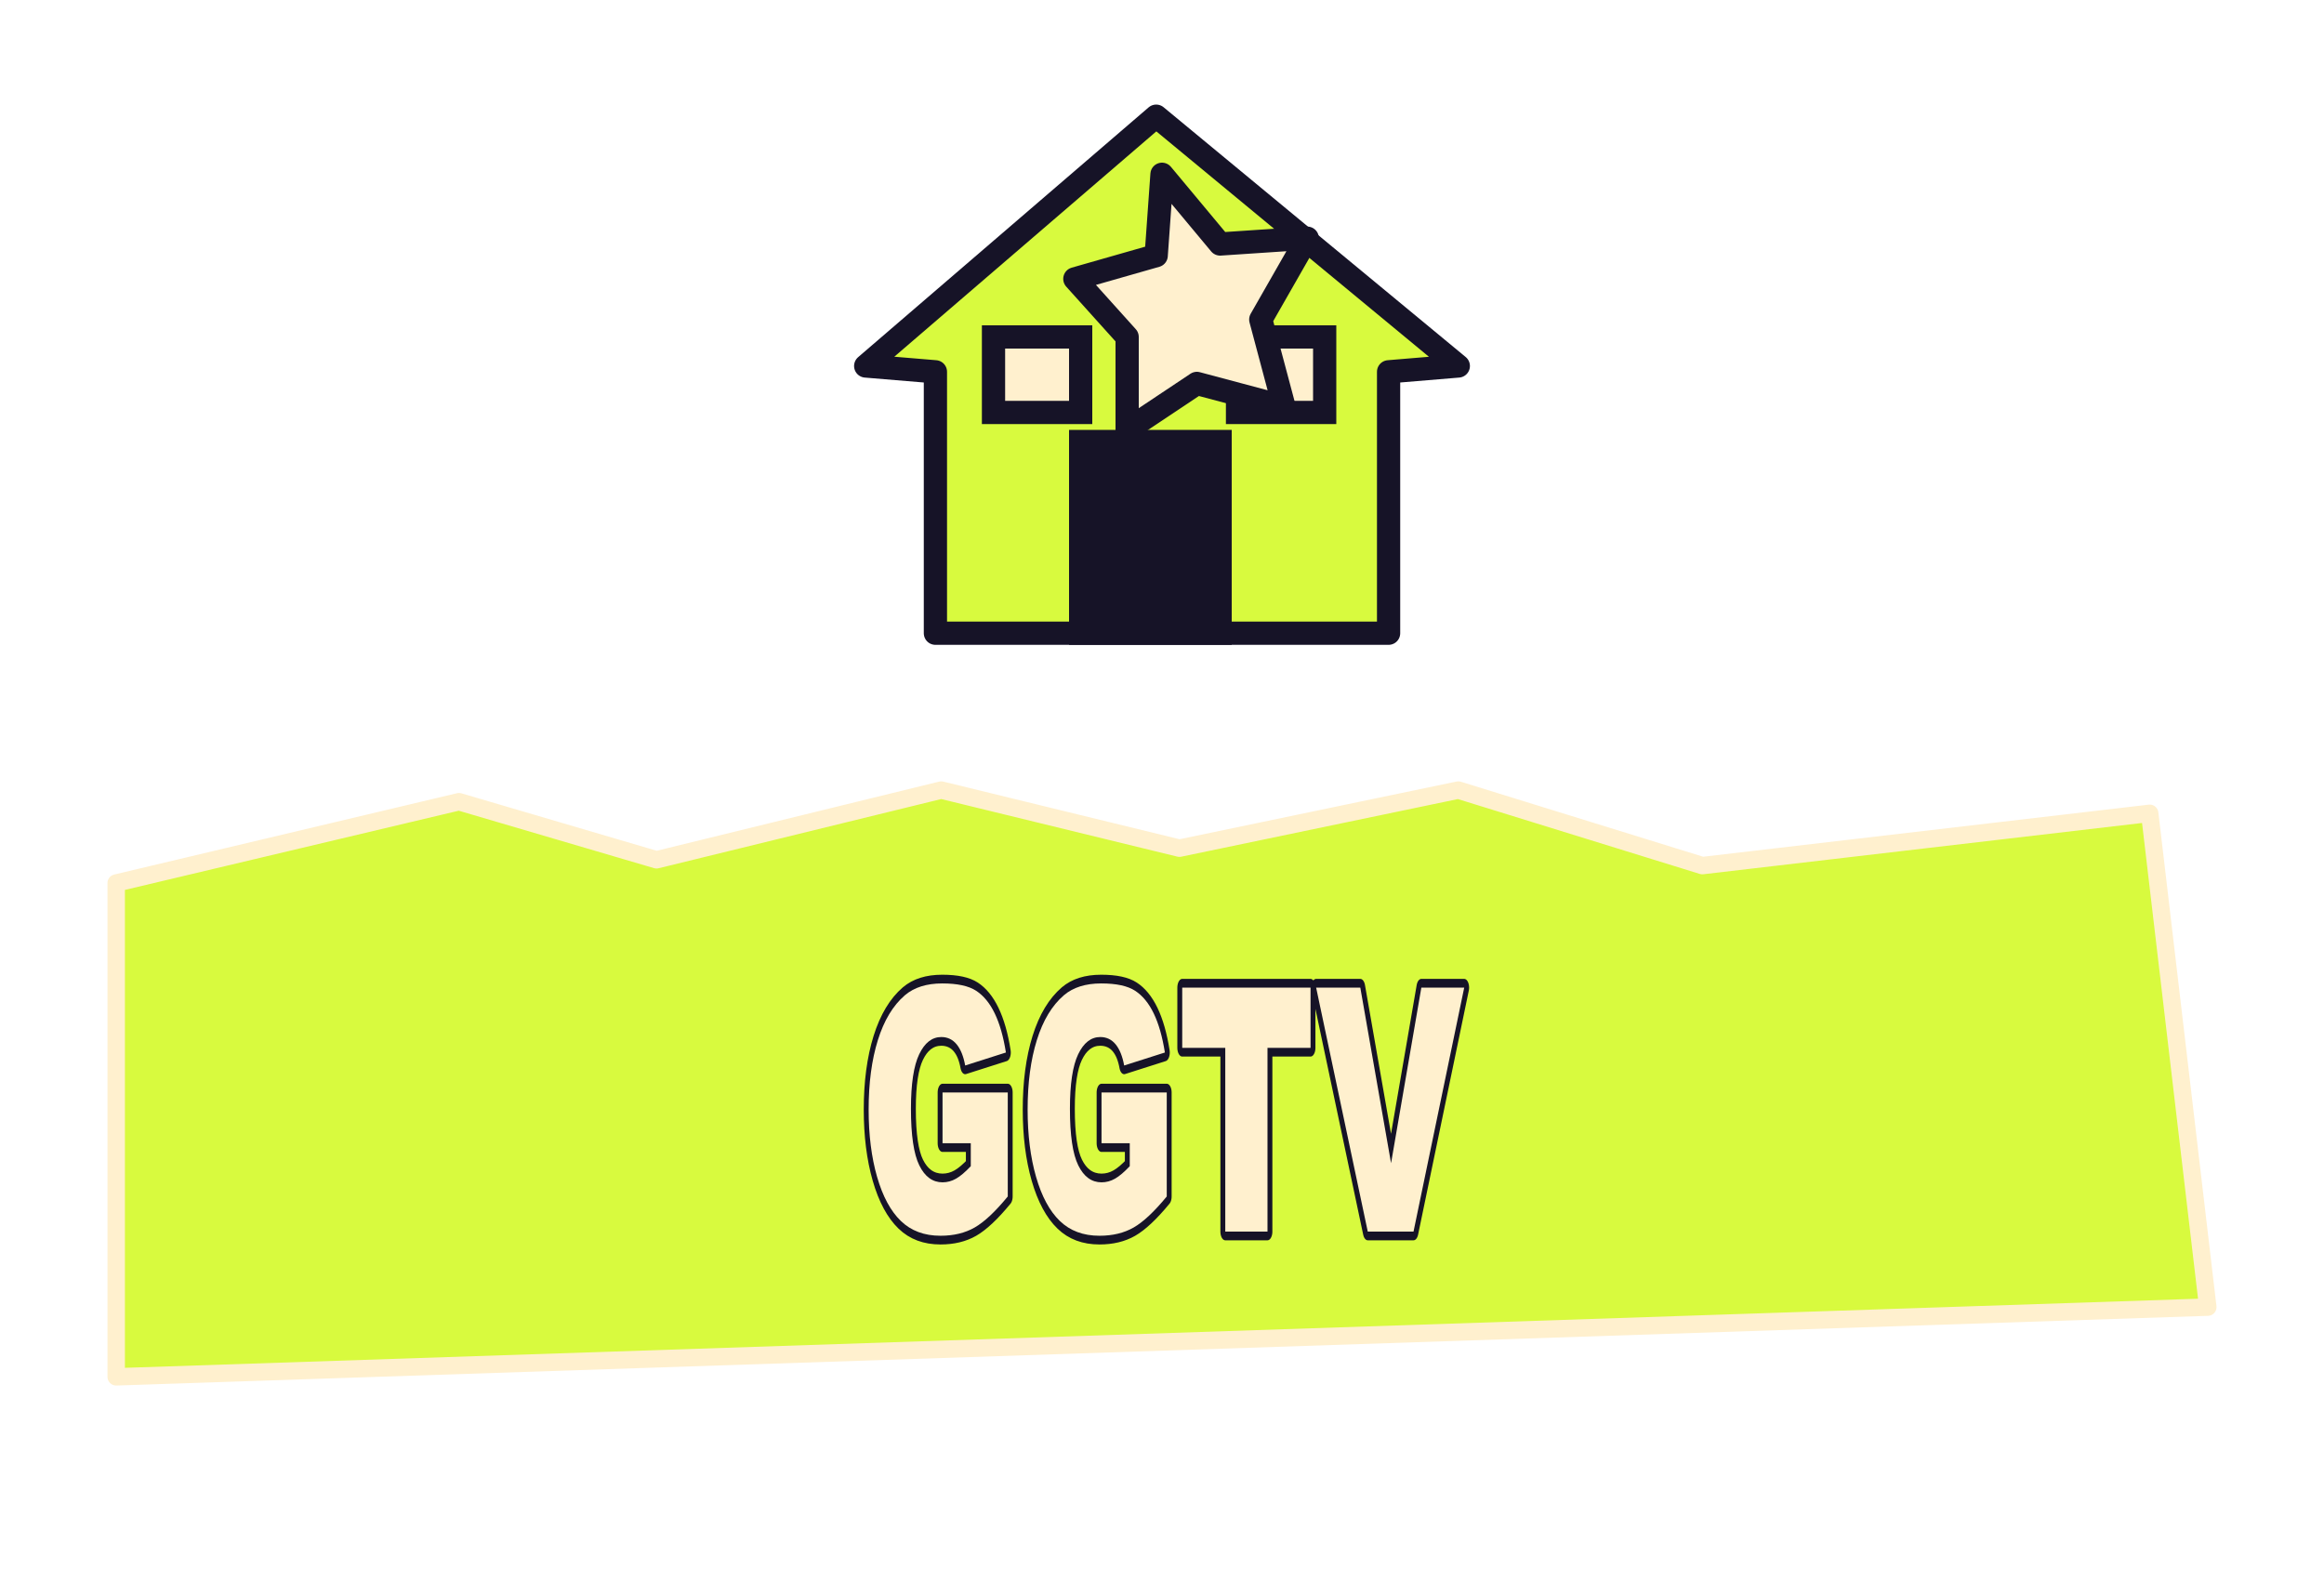
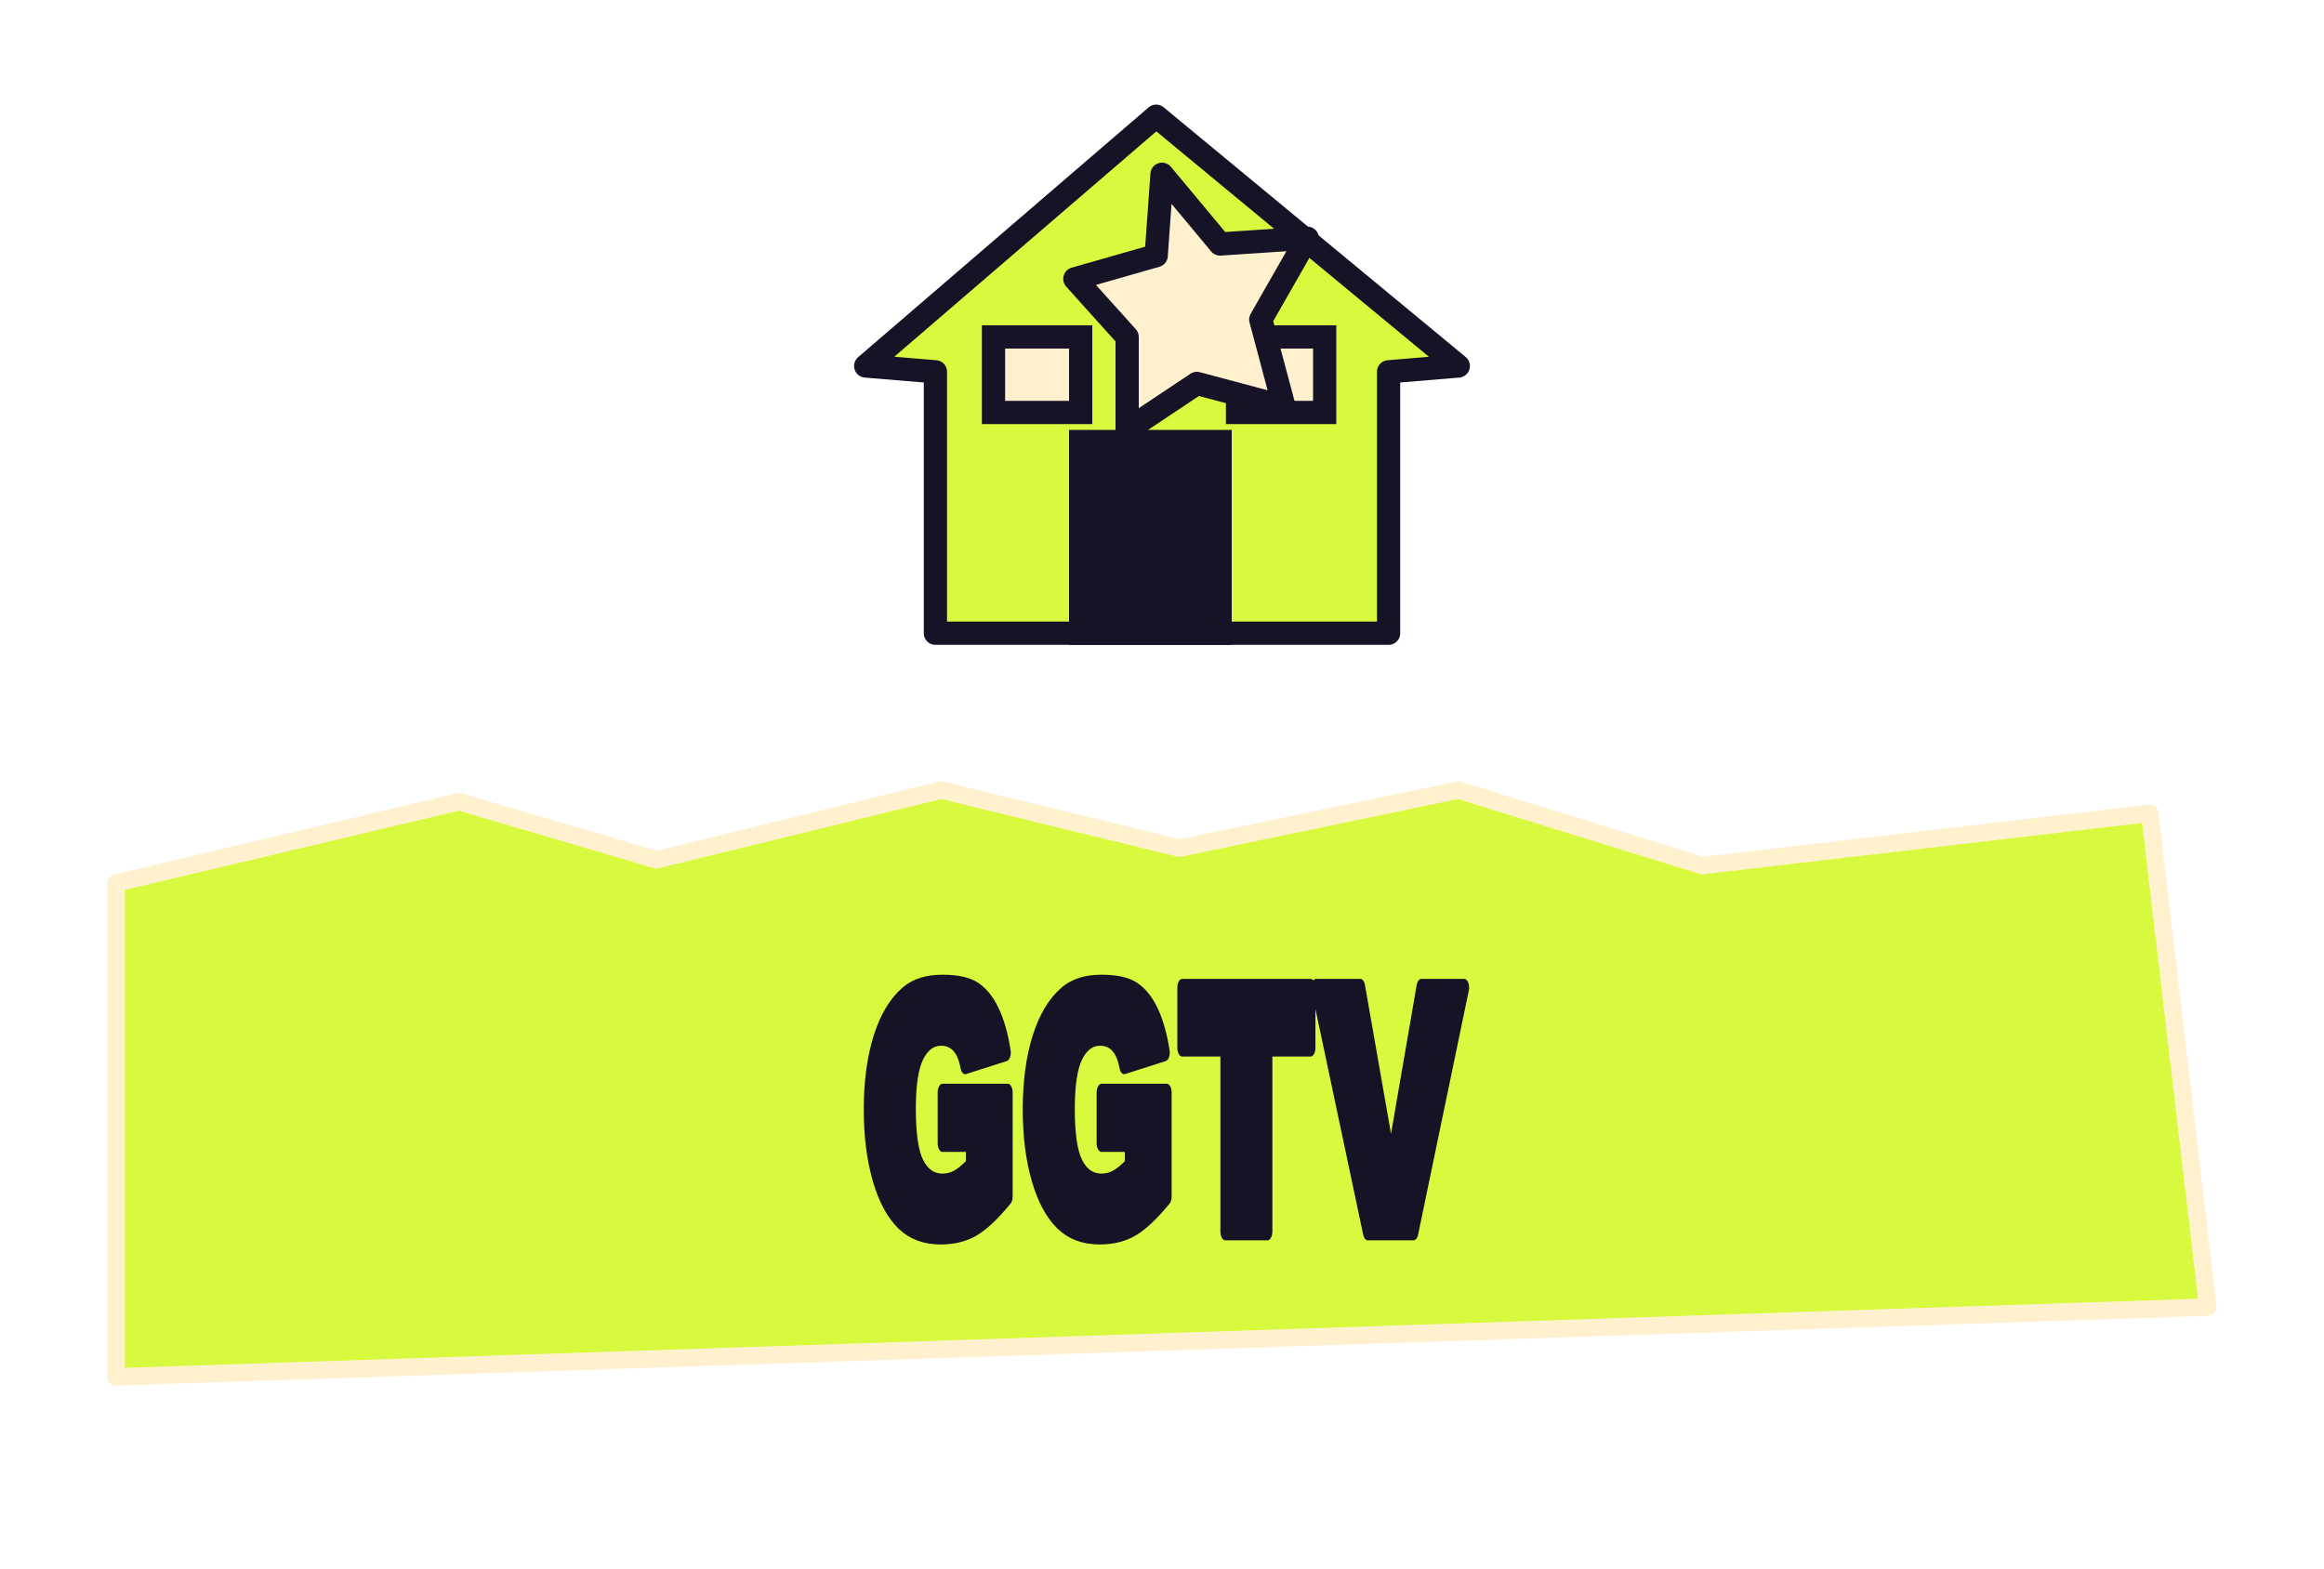
<svg xmlns="http://www.w3.org/2000/svg" viewBox="0 0 400 270" width="400" height="270">
  <g transform="translate(136 2)">
    <path d="m13 61 50-43 52 43-12 1v45H25V62Z" fill="#D8FA3E" stroke="#161327" stroke-width="4" stroke-linejoin="round" stroke-linecap="round" />
    <rect x="50" y="74" width="24" height="33" rx="0" fill="#161327" stroke="#161327" stroke-width="4" />
    <rect x="35" y="56" width="15" height="13" rx="0" fill="#FFF0CE" stroke="#161327" stroke-width="4" />
    <rect x="77" y="56" width="15" height="13" rx="0" fill="#FFF0CE" stroke="#161327" stroke-width="4" />
    <path d="m64 28 10 12 15-1-8 14 4 15-15-4-12 8 0-16-9-10 14-4Z" fill="#FFF0CE" stroke="#161327" stroke-width="4" stroke-linejoin="round" stroke-linecap="round" />
  </g>
  <path d="m20 152 59-14 34 10 49-12 41 10 48-10 42 13 77-9 10 85-360 12Z" fill="#D8FA3E" stroke="#FFF0CE" stroke-width="3" stroke-linejoin="round" stroke-linecap="round" />
  <g transform="translate(148.0 212) scale(0.01603948 -0.02864939)">
    <path d="M887 531V836H1587V211Q1386 74 1231.5 24.5Q1077 -25 865 -25Q604 -25 439.5 64.0Q275 153 184.5 329.0Q94 505 94 733Q94 973 193.0 1150.5Q292 1328 483 1420Q632 1491 884 1491Q1127 1491 1247.5 1447.0Q1368 1403 1447.5 1310.5Q1527 1218 1567 1076L1130 998Q1103 1081 1038.5 1125.0Q974 1169 874 1169Q725 1169 636.5 1065.5Q548 962 548 738Q548 500 637.5 398.0Q727 296 887 296Q963 296 1032.0 318.0Q1101 340 1190 393V531ZM2593 531V836H3293V211Q3092 74 2937.5 24.5Q2783 -25 2571 -25Q2310 -25 2145.5 64.0Q1981 153 1890.5 329.0Q1800 505 1800 733Q1800 973 1899.0 1150.5Q1998 1328 2189 1420Q2338 1491 2590 1491Q2833 1491 2953.5 1447.0Q3074 1403 3153.5 1310.5Q3233 1218 3273 1076L2836 998Q2809 1081 2744.5 1125.0Q2680 1169 2580 1169Q2431 1169 2342.5 1065.5Q2254 962 2254 738Q2254 500 2343.5 398.0Q2433 296 2593 296Q2669 296 2738.0 318.0Q2807 340 2896 393V531ZM3459 1466H4836V1104H4374V0H3921V1104H3459ZM4896 1466H5370L5700 411L6025 1466H6485L5941 0H5450Z" fill="none" stroke="#161327" stroke-width="104.714" stroke-linejoin="round" />
-     <path d="M887 531V836H1587V211Q1386 74 1231.5 24.5Q1077 -25 865 -25Q604 -25 439.5 64.0Q275 153 184.5 329.0Q94 505 94 733Q94 973 193.0 1150.5Q292 1328 483 1420Q632 1491 884 1491Q1127 1491 1247.5 1447.0Q1368 1403 1447.5 1310.5Q1527 1218 1567 1076L1130 998Q1103 1081 1038.5 1125.0Q974 1169 874 1169Q725 1169 636.5 1065.5Q548 962 548 738Q548 500 637.5 398.0Q727 296 887 296Q963 296 1032.0 318.0Q1101 340 1190 393V531ZM2593 531V836H3293V211Q3092 74 2937.5 24.5Q2783 -25 2571 -25Q2310 -25 2145.5 64.0Q1981 153 1890.5 329.0Q1800 505 1800 733Q1800 973 1899.0 1150.5Q1998 1328 2189 1420Q2338 1491 2590 1491Q2833 1491 2953.5 1447.0Q3074 1403 3153.5 1310.5Q3233 1218 3273 1076L2836 998Q2809 1081 2744.5 1125.0Q2680 1169 2580 1169Q2431 1169 2342.5 1065.5Q2254 962 2254 738Q2254 500 2343.5 398.0Q2433 296 2593 296Q2669 296 2738.0 318.0Q2807 340 2896 393V531ZM3459 1466H4836V1104H4374V0H3921V1104H3459ZM4896 1466H5370L5700 411L6025 1466H6485L5941 0H5450Z" fill="#FFF0CE" />
+     <path d="M887 531V836H1587V211Q1386 74 1231.5 24.5Q1077 -25 865 -25Q604 -25 439.5 64.0Q275 153 184.5 329.0Q94 505 94 733Q94 973 193.0 1150.5Q292 1328 483 1420Q632 1491 884 1491Q1127 1491 1247.5 1447.0Q1368 1403 1447.5 1310.5Q1527 1218 1567 1076L1130 998Q1103 1081 1038.5 1125.0Q974 1169 874 1169Q725 1169 636.5 1065.5Q548 962 548 738Q548 500 637.5 398.0Q727 296 887 296Q963 296 1032.0 318.0Q1101 340 1190 393V531ZM2593 531V836H3293V211Q3092 74 2937.5 24.5Q2783 -25 2571 -25Q2310 -25 2145.5 64.0Q1981 153 1890.5 329.0Q1800 505 1800 733Q1800 973 1899.0 1150.5Q1998 1328 2189 1420Q2338 1491 2590 1491Q2833 1491 2953.5 1447.0Q3074 1403 3153.5 1310.5Q3233 1218 3273 1076L2836 998Q2809 1081 2744.5 1125.0Q2680 1169 2580 1169Q2431 1169 2342.5 1065.5Q2254 962 2254 738Q2254 500 2343.5 398.0Q2433 296 2593 296Q2669 296 2738.0 318.0Q2807 340 2896 393V531ZM3459 1466H4836V1104H4374V0H3921V1104H3459ZM4896 1466H5370L5700 411L6025 1466H6485L5941 0H5450Z" fill="#161327" />
  </g>
</svg>
